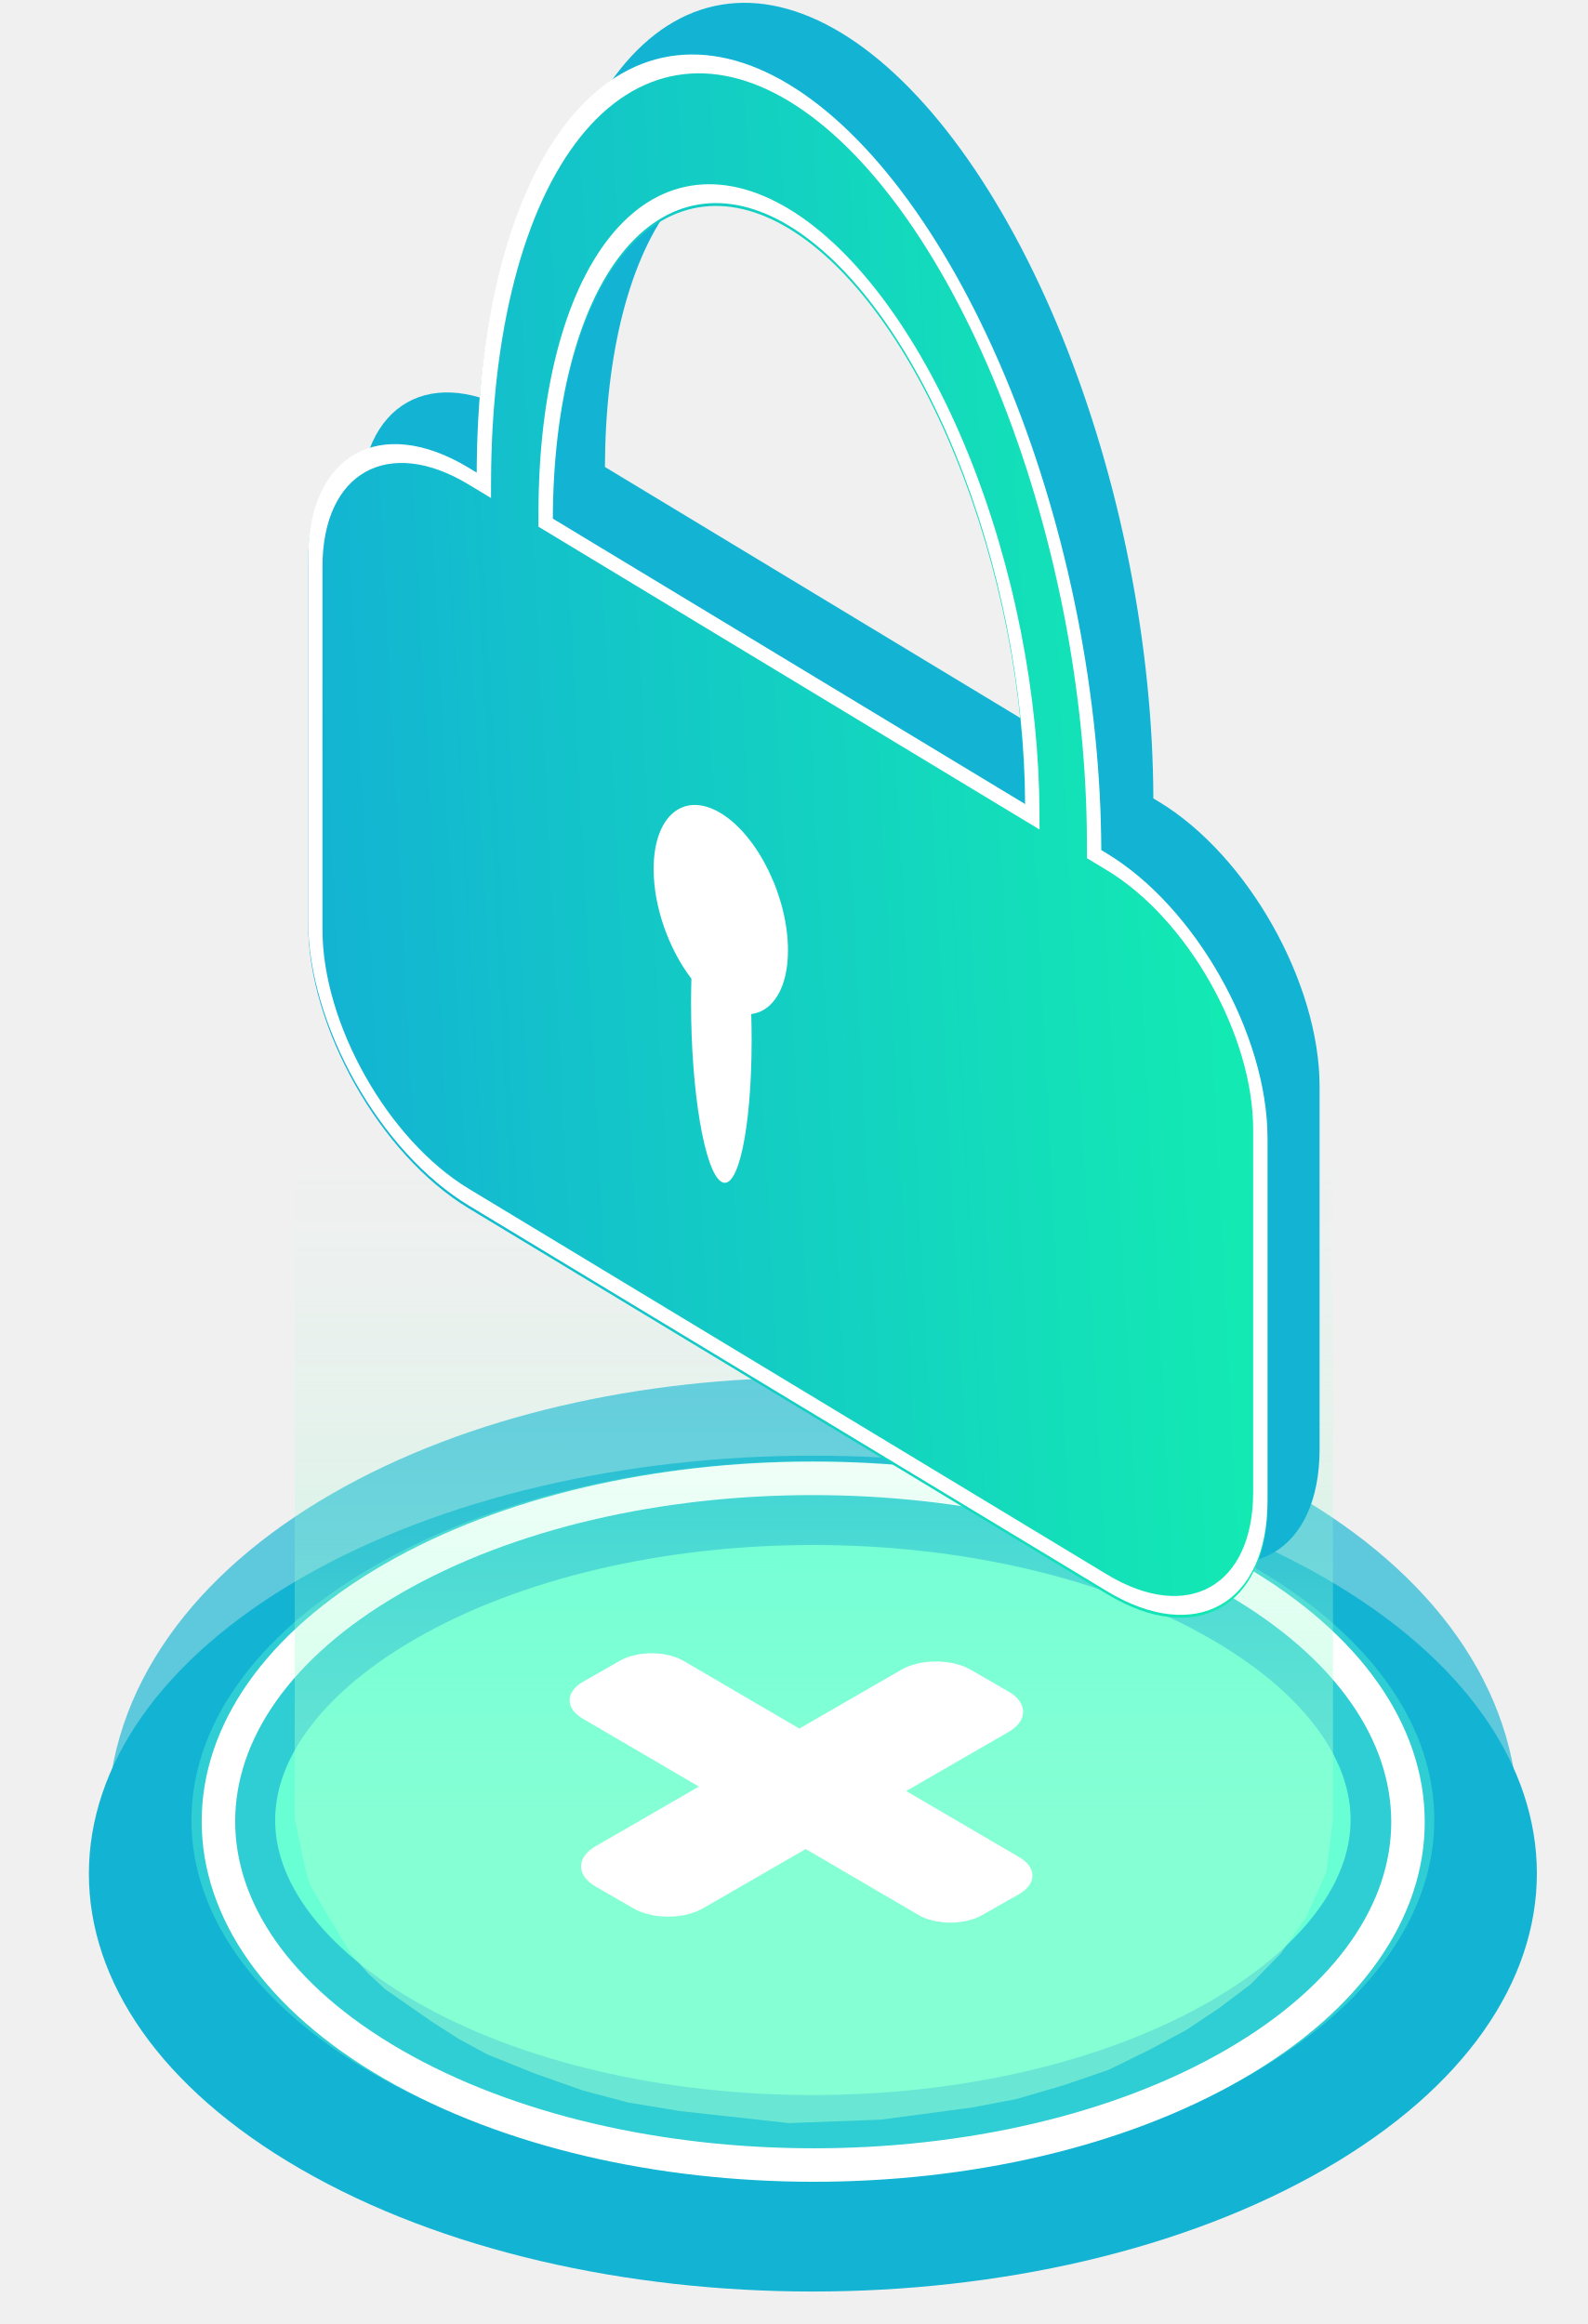
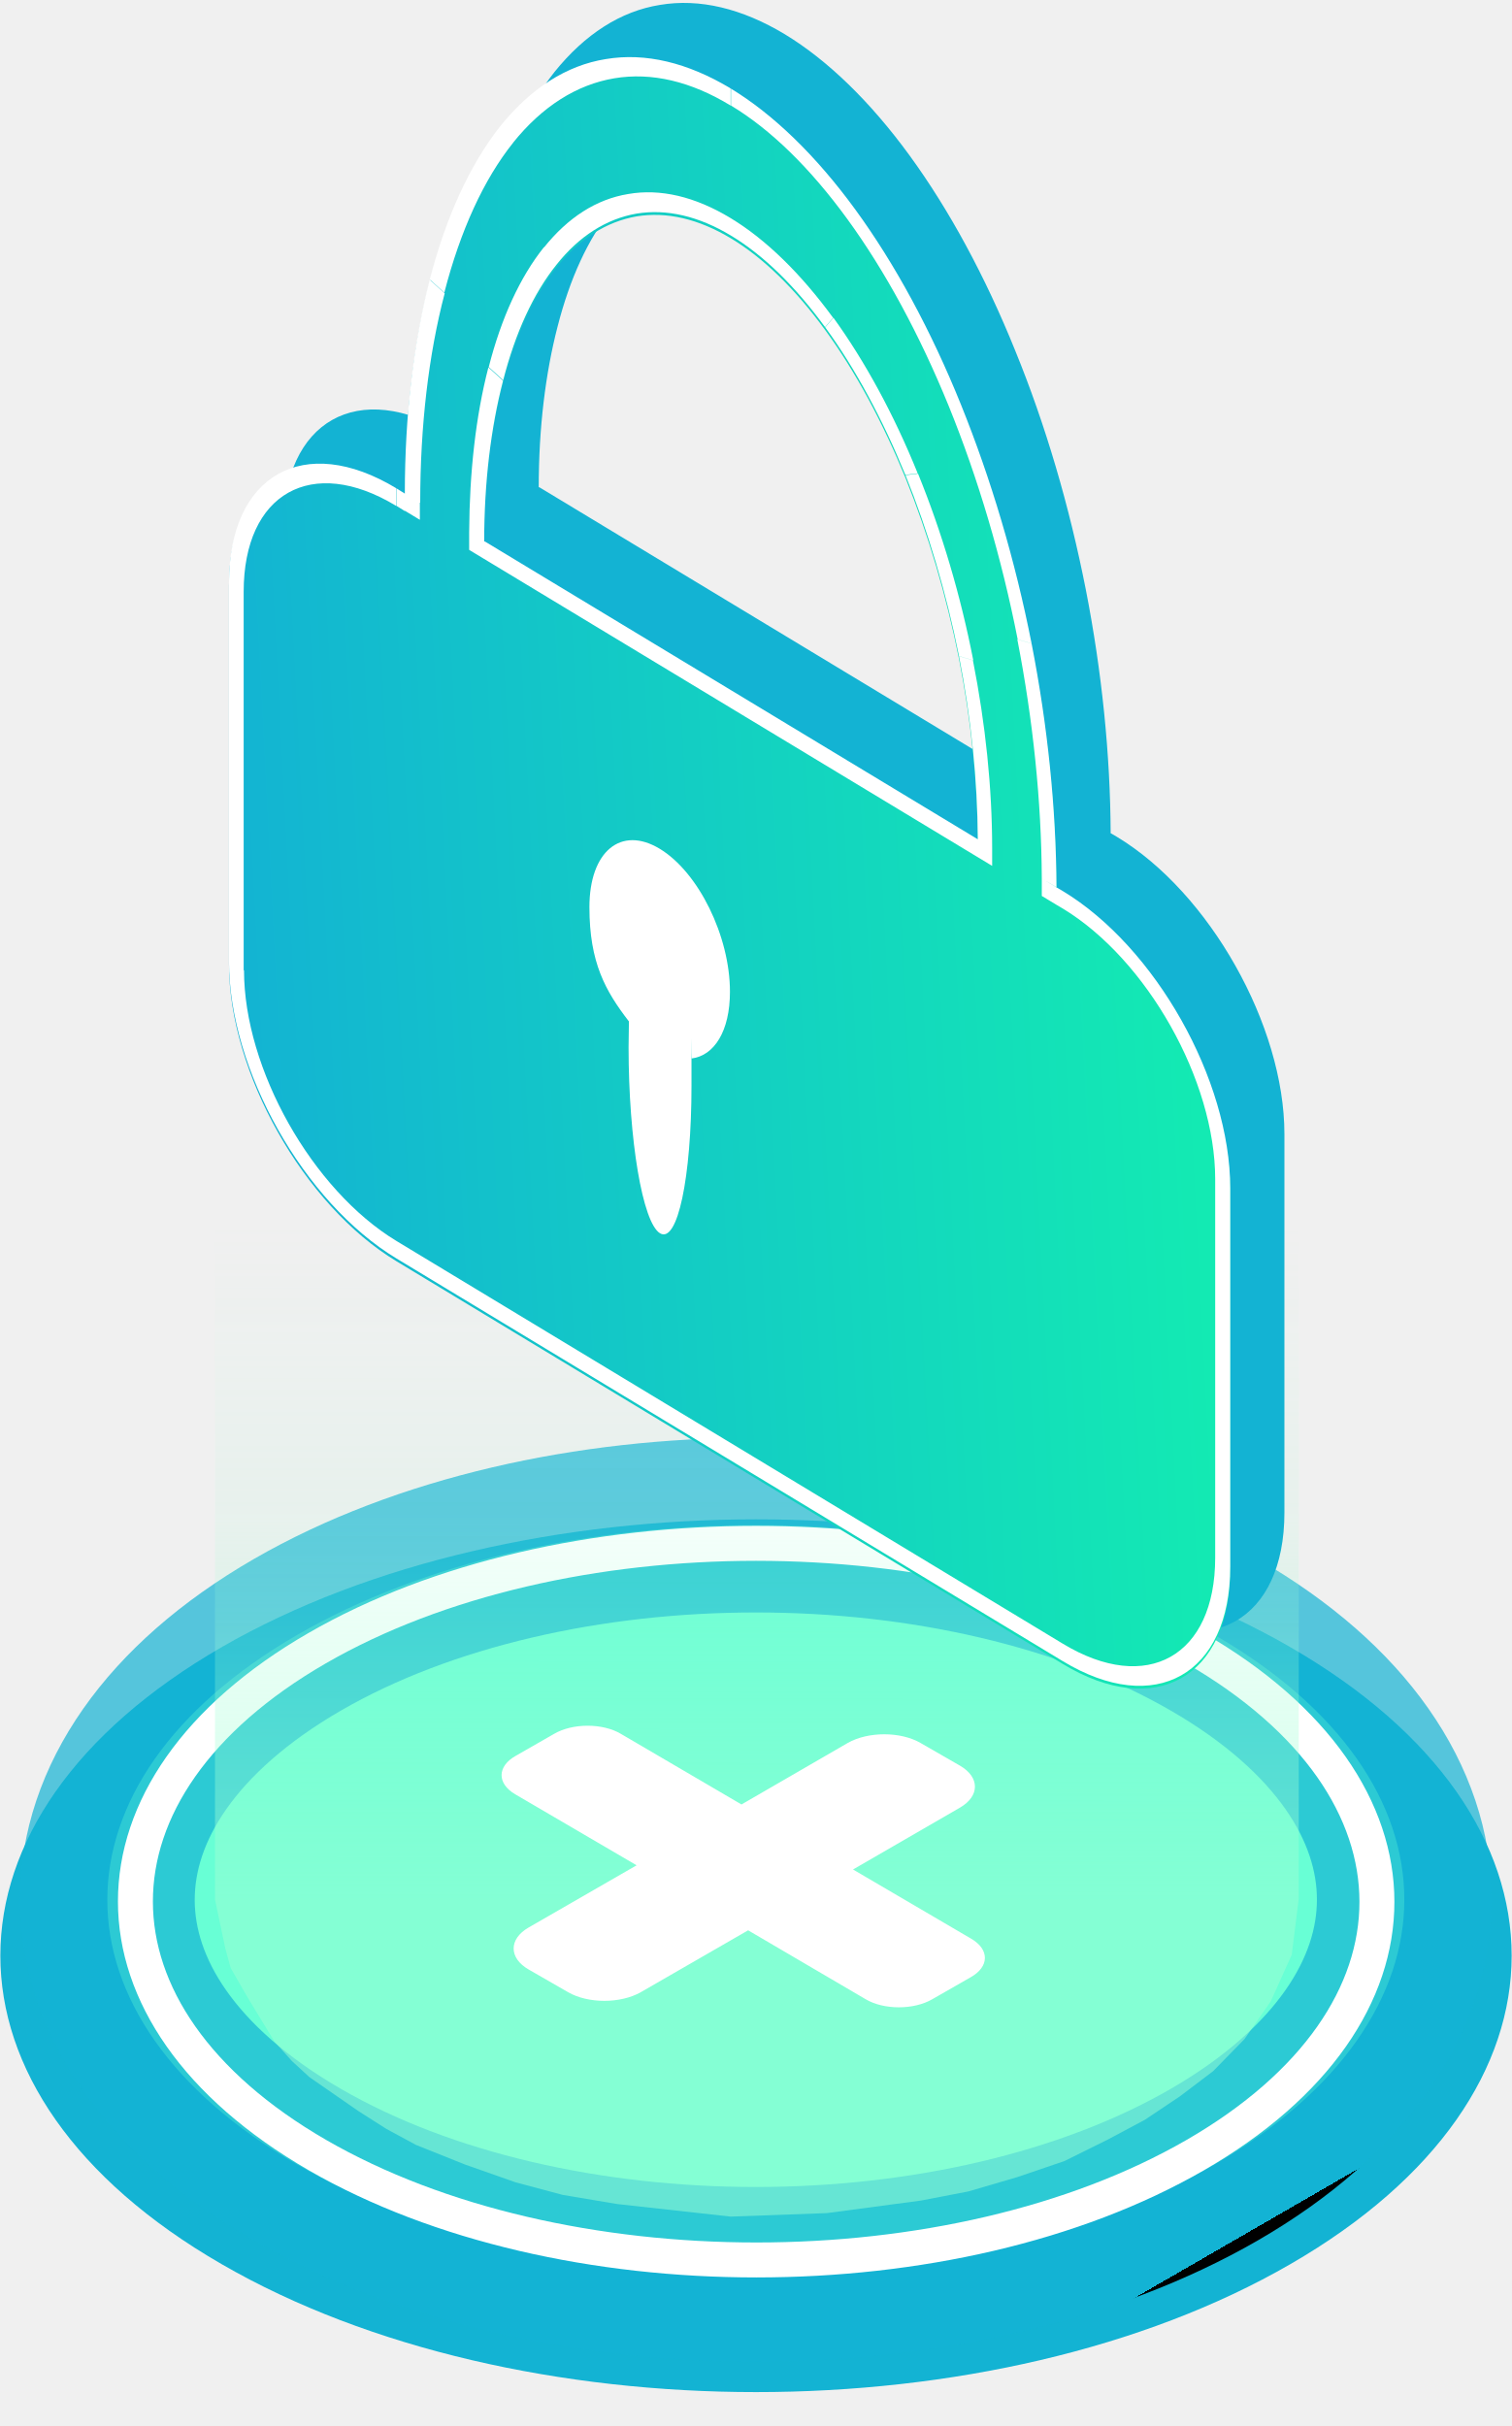
- <svg xmlns="http://www.w3.org/2000/svg" width="474" height="694" viewBox="0 0 474 694" fill="none">
-   <path d="M395.593 471.23C479.994 519.959 479.964 598.981 395.527 647.73C311.091 696.48 174.221 696.497 89.82 647.768C5.42 599.039 5.45 520.018 89.886 471.268C174.323 422.519 311.193 422.502 395.593 471.23Z" fill="#13B3D3" />
-   <path d="M373.943 467.73C446.377 509.55 446.365 577.379 373.877 619.23C301.388 661.081 183.906 661.088 111.471 619.268C39.037 577.448 39.049 509.619 111.537 467.768C184.025 425.917 301.508 425.91 373.943 467.73Z" fill="#68FFD5" stroke="url(#paint0_linear_154_173)" stroke-width="50" />
-   <g style="mix-blend-mode:screen">
-     <path d="M368.324 471.532C437.712 511.592 437.755 576.511 368.438 616.532C299.12 656.552 186.678 656.527 117.291 616.466C47.903 576.405 47.86 511.486 117.177 471.466C186.494 431.446 298.937 431.471 368.324 471.532Z" stroke="white" stroke-width="10" />
+ <svg xmlns="http://www.w3.org/2000/svg" version="1.1" viewBox="0 0 432.3 694">
+   <defs>
+     <style>
+       .cls-1 {
+         mask: url(#mask);
+       }
+ 
+       .cls-2 {
+         fill: url(#linear-gradient-3);
+       }
+ 
+       .cls-2, .cls-3, .cls-4 {
+         fill-rule: evenodd;
+       }
+ 
+       .cls-3 {
+         fill: url(#linear-gradient-4);
+       }
+ 
+       .cls-4, .cls-5 {
+         fill: #fff;
+       }
+ 
+       .cls-6 {
+         fill: url(#linear-gradient-2);
+       }
+ 
+       .cls-7 {
+         fill: #13b3d3;
+       }
+ 
+       .cls-8 {
+         isolation: isolate;
+       }
+ 
+       .cls-9 {
+         fill: none;
+         stroke: #fff;
+         stroke-width: 10px;
+       }
+ 
+       .cls-10 {
+         mix-blend-mode: screen;
+       }
+ 
+       .cls-11 {
+         fill: #68ffd5;
+         stroke: url(#linear-gradient);
+         stroke-width: 50px;
+       }
+     </style>
+     <linearGradient id="linear-gradient" x1="139.8" y1="284.8" x2="292.6" y2="20.2" gradientTransform="translate(0 696) scale(1 -1)" gradientUnits="userSpaceOnUse">
+       <stop offset="1" stop-color="#13b3d3" stop-opacity=".7" />
+       <stop offset="1" stop-color="#000" />
+     </linearGradient>
+     <linearGradient id="linear-gradient-2" x1="216.5" y1="428" x2="216.4" y2="152.9" gradientTransform="translate(0 696) scale(1 -1)" gradientUnits="userSpaceOnUse">
+       <stop offset=".3" stop-color="#9fffd4" stop-opacity="0" />
+       <stop offset=".6" stop-color="#9fffd4" stop-opacity=".1" />
+       <stop offset="1" stop-color="#9fffd4" stop-opacity=".5" />
+     </linearGradient>
+     <linearGradient id="linear-gradient-3" x1="357.5" y1="561.1" x2="154.3" y2="345" gradientTransform="translate(0 696) scale(1 -1)" gradientUnits="userSpaceOnUse">
+       <stop offset="1" stop-color="#13b3d3" />
+       <stop offset="1" stop-color="#000" />
+     </linearGradient>
+     <linearGradient id="linear-gradient-4" x1="354.4" y1="451.1" x2="65.4" y2="436.2" gradientTransform="translate(0 696) scale(1 -1)" gradientUnits="userSpaceOnUse">
+       <stop offset="0" stop-color="#13edb1" />
+       <stop offset="1" stop-color="#13b3d3" />
+     </linearGradient>
+     <mask id="mask" x="61.2" y="10.6" width="295" height="477.2" maskUnits="userSpaceOnUse">
+       <g id="path-7-inside-1_154_173">
+         <path class="cls-4" d="M302.3,253.9l1.7,1c26.5,16,47.9,54,47.9,85v108.3c0,30.9-21.5,43-47.9,27l-190.6-115.2c-26.5-16-47.9-54-47.9-85v-108.3c0-30.9,21.5-43,47.9-27l2.4,1.5c0-22.4,2.5-43.2,7.1-61.1,4.7-18.2,11.6-33.1,20.2-44,8.7-10.8,18.9-17.4,30.2-19.2,11.3-1.9,23.4,1,35.7,8.4,12.2,7.4,24.4,19.2,35.7,34.7,11.3,15.5,21.6,34.5,30.2,55.8s15.5,44.5,20.2,68.4c4.6,23.5,7,47.2,7.1,69.7ZM138.5,154.9c0-16.9,1.9-32.5,5.4-46,3.5-13.7,8.7-25,15.3-33.2,6.5-8.2,14.3-13.1,22.9-14.6,8.6-1.4,17.7.7,27,6.3,9.3,5.6,18.4,14.5,27,26.3,8.6,11.8,16.3,26.1,22.9,42.2,6.5,16.1,11.7,33.7,15.3,51.7,3.5,17.7,5.3,35.6,5.4,52.5l-141-85.2Z" />
+       </g>
+     </mask>
+   </defs>
+   <g class="cls-8">
+     <g id="Layer_1">
+       <path class="cls-7" d="M369.1,471.2c84.4,48.7,84.4,127.8,0,176.5-84.4,48.8-221.3,48.8-305.7,0-84.4-48.7-84.4-127.8,0-176.5,84.4-48.7,221.3-48.8,305.7,0Z" />
+       <path class="cls-11" d="M347.4,467.7c72.4,41.8,72.4,109.6,0,151.5-72.5,41.9-190,41.9-262.4,0-72.4-41.8-72.4-109.6,0-151.5,72.5-41.9,190-41.9,262.4,0Z" />
+       <g class="cls-10">
+         <path class="cls-9" d="M341.8,471.5c69.4,40.1,69.4,105,.1,145-69.3,40-181.8,40-251.1,0-69.4-40.1-69.4-105-.1-145,69.3-40,181.8-40,251.1,0Z" />
+       </g>
+       <path class="cls-6" d="M61.5,268h310v275.2l-2,16-6,13.3-7.5,10.8-9,9.2-9.5,7.2-10,6.7-10.5,5.6-12.5,6.2-13.5,4.6-14,4.1-13.5,2.6-27,3.6-27.5,1-32.5-3.6-15.5-2.6-13.5-3.6-14.5-5.1-14-5.6-8.5-4.6-8-5.1-14-9.7-5-4.6-5-5.6-7.5-12.3-5-8.7-1.5-5.4-3-14.2v-275.2Z" />
+       <path class="cls-2" d="M317.8,238.4l1.7,1c26.5,16,47.9,54,47.9,85v108.3c0,30.9-21.5,43-47.9,27l-190.6-115.2c-26.5-16-47.9-54-47.9-85v-108.3c0-30.9,21.5-43,47.9-27l2.4,1.5c0-22.4,2.5-43.2,7.1-61.1,4.7-18.2,11.6-33.1,20.2-44,8.7-10.8,18.9-17.4,30.2-19.2,11.3-1.9,23.4,1,35.7,8.4,12.2,7.4,24.4,19.2,35.7,34.7,11.3,15.5,21.6,34.5,30.2,55.8,8.7,21.3,15.5,44.5,20.2,68.4,4.6,23.5,7,47.2,7.1,69.7ZM154.1,139.4c0-16.9,1.9-32.5,5.4-46,3.5-13.7,8.7-25,15.3-33.2,6.5-8.2,14.3-13.1,22.9-14.6,8.6-1.4,17.7.7,27,6.3,9.3,5.6,18.4,14.5,27,26.3s16.3,26.1,22.9,42.2c6.5,16.1,11.7,33.7,15.3,51.7,3.5,17.7,5.3,35.6,5.4,52.5l-141-85.2Z" />
+       <path class="cls-3" d="M302.3,254.7l1.7,1c26.5,16,47.9,54,47.9,85v108.3c0,30.9-21.5,43-47.9,27l-190.6-115.2c-26.5-16-47.9-54-47.9-85v-108.3c0-30.9,21.5-43,47.9-27l2.4,1.5c0-22.4,2.5-43.2,7.1-61.1,4.7-18.2,11.6-33.1,20.2-44,8.7-10.8,18.9-17.4,30.2-19.2,11.3-1.9,23.4,1,35.7,8.4,12.2,7.4,24.4,19.2,35.7,34.7,11.3,15.5,21.6,34.5,30.2,55.8,8.7,21.3,15.5,44.6,20.2,68.4,4.6,23.5,7,47.2,7.1,69.7ZM138.5,155.7c0-16.9,1.9-32.5,5.4-46,3.5-13.7,8.7-25,15.3-33.2,6.5-8.2,14.3-13.1,22.9-14.6,8.6-1.4,17.7.7,27,6.3,9.3,5.6,18.4,14.5,27,26.3,8.6,11.8,16.3,26.1,22.9,42.2,6.5,16.1,11.7,33.7,15.3,51.7,3.5,17.7,5.3,35.6,5.4,52.5l-141-85.2Z" />
+       <g class="cls-1">
+         <path class="cls-5" d="M302.3,253.9l-4.3-2.6v5s4.3,2.6,4.3,2.6v-5ZM304,475.2v-5,5ZM113.4,360v5-5ZM115.8,141.1v5l4.3,2.6v-5s-4.3-2.6-4.3-2.6ZM122.9,80l-4.1-3.8h0l4.1,3.8ZM143.1,36.1l-3.6-4.9h0l3.6,4.9ZM173.4,16.8l2.4,5.6h0l-2.4-5.6ZM244.7,60l2.4-2.8h0l-2.4,2.8ZM275,115.8l3.6-.5h0l-3.6.5ZM295.2,184.2l4.1,1.2h0l-4.1-1.2ZM138.5,154.9l-4.3-2.6v5s4.3,2.6,4.3,2.6v-5ZM143.9,108.9l-4.1-3.8h0l4.1,3.8ZM159.2,75.6l3.6,4.9h0l-3.6-4.9ZM182,61.1l2.4,5.6h0l-2.4-5.6ZM236,93.7l-2.4,2.8h0l2.4-2.8ZM258.9,135.9l-3.6.5h0l3.6-.5ZM274.2,187.6l4.1,1.2h0l-4.1-1.2ZM279.5,240.1v5l4.3,2.6v-5s-4.3-2.6-4.3-2.6ZM302.3,258.9l1.7,1v-10l-1.7-1v10ZM304,259.9c24.1,14.6,43.6,49.2,43.6,77.4l8.6,5.2c0-33.7-23.4-75.1-52.2-92.6v10ZM347.6,337.3v108.3l8.6,5.2v-108.3l-8.6-5.2ZM347.6,445.6c0,28.2-19.5,39.2-43.6,24.6v10c28.8,17.4,52.2,4.2,52.2-29.4l-8.6-5.2ZM304,470.2l-190.6-115.2v10l190.6,115.2v-10ZM113.4,355c-24.1-14.6-43.6-49.2-43.6-77.4l-8.6-5.2c0,33.7,23.4,75.1,52.2,92.6v-10ZM69.7,277.6v-108.3l-8.6-5.2v108.3l8.6,5.2ZM69.7,169.3c0-28.2,19.5-39.2,43.6-24.6v-10c-28.8-17.4-52.2-4.2-52.2,29.4l8.6,5.2ZM113.4,144.7l2.4,1.5v-10l-2.4-1.5v10ZM118.8,76.3c-4.7,18.3-7.2,39.5-7.2,62.3l8.6,5.2c0-22,2.4-42.4,7-59.9l-8.3-7.5ZM139.5,31.2c-8.9,11.2-15.9,26.5-20.7,45l8.3,7.5c4.6-17.8,11.3-32.4,19.7-42.9l-7.2-9.7ZM171,11.2c-11.9,2-22.6,8.8-31.5,20l7.2,9.7c8.4-10.5,18.3-16.7,29-18.5l-4.7-11.2ZM209,20.2c-13.2-8-26.1-11-38-9l4.7,11.2c10.7-1.8,22,.9,33.3,7.8v-10ZM247.1,57.2c-11.9-16.4-24.9-29-38-37v10c11.3,6.8,22.6,17.8,33.3,32.5l4.7-5.5ZM278.6,115.3c-8.9-22-19.6-41.7-31.5-58.1l-4.7,5.5c10.7,14.7,20.6,32.9,29,53.5l7.2-.9ZM299.3,185.4c-4.8-24.3-11.8-48.1-20.7-70.1l-7.2.9c8.4,20.7,15.1,43.3,19.7,66.7l8.3,2.5ZM306.5,256.4c0-22.9-2.5-47-7.2-71l-8.3-2.5c4.5,23.1,6.9,46.3,7,68.4l8.6,5.1ZM142.8,157.5c0-16.5,1.8-31.7,5.2-44.9l-8.3-7.5c-3.6,13.9-5.4,29.9-5.5,47.2l8.6,5.2ZM148,112.6c3.4-13.4,8.5-24.3,14.8-32.2l-7.2-9.7c-6.8,8.5-12.2,20.2-15.8,34.3l8.3,7.5ZM162.8,80.5c6.3-7.9,13.7-12.5,21.6-13.8l-4.7-11.2c-9.2,1.5-17.3,6.8-24.1,15.3l7.2,9.7ZM184.4,66.7c7.9-1.3,16.3.7,24.6,5.7v-10c-10.2-6.2-20.2-8.5-29.3-6.9l4.7,11.2ZM209,72.4c8.3,5,16.7,13.1,24.6,24l4.7-5.5c-9.2-12.6-19.2-22.4-29.3-28.5v10ZM233.7,96.4c8,10.9,15.3,24.5,21.6,39.9l7.2-.9c-6.8-16.8-15-31.9-24.1-44.5l-4.7,5.5ZM255.3,136.4c6.3,15.5,11.3,32.5,14.8,50l8.3,2.5c-3.6-18.5-9-36.7-15.8-53.4l-7.2.9ZM270,186.4c3.4,17.2,5.2,34.6,5.2,51.2l8.6,5.1c0-17.3-1.9-35.6-5.5-53.8l-8.3-2.5ZM138.5,159.9l141,85.2v-10l-141-85.2v10Z" />
+       </g>
+       <g class="cls-10">
+         <path class="cls-4" d="M197.8,302.8c6.5-.8,11-7.8,11-19.1,0-15.9-9-34.2-20.1-40.9-11.1-6.7-20.1.8-20.1,16.7s4.6,24,11.3,32.7c0,2.4-.1,4.9-.1,7.4,0,26.4,4,50.2,9,53.2,5,3,9-15.9,9-42.3s0-5.2-.1-7.8Z" />
+       </g>
+       <g class="cls-10">
+         <path class="cls-4" d="M263.3,498.6c-5.7-3.3-15-3.3-20.8,0l-30.4,17.6-34.5-20.2c-5.2-3.1-13.8-3.1-19.1,0l-11,6.3c-5.3,3-5.4,7.9-.1,11l34.7,20.3-30.9,17.8c-5.7,3.3-5.7,8.7,0,12l11.3,6.5c5.7,3.3,15,3.3,20.8,0l30.7-17.7,33.6,19.7c5.2,3.1,13.8,3.1,19.1,0l11-6.3c5.3-3,5.4-7.9.1-11l-33.8-19.8,30.6-17.7c5.7-3.3,5.7-8.7,0-12l-11.3-6.5Z" />
+       </g>
+     </g>
  </g>
-   <path d="M88 267.999H398V543.162L396 559.159L390 572.486L382.5 583.251L373.5 592.478L364 599.655L354 606.318L343.5 611.957L331 618.108L317.5 622.722L303.5 626.823L290 629.386L263 632.974L235.5 633.999L203 630.411L187.5 627.848L174 624.26L159.5 619.133L145.5 613.495L137 608.881L129 603.755L115 594.016L110 589.402L105 583.764L97.5 571.461L92.5 562.747L91 557.354L88 543.162V267.999Z" fill="url(#paint1_linear_154_173)" />
-   <path fill-rule="evenodd" clip-rule="evenodd" d="M344.362 238.423L346.074 239.457C372.542 255.456 393.999 293.498 393.999 324.426V432.712C393.999 463.64 372.542 475.742 346.074 459.743L155.48 344.538C129.012 328.539 107.555 290.497 107.555 259.569V151.283C107.555 120.355 129.012 108.253 155.48 124.252L157.892 125.71C157.952 103.301 160.361 82.545 164.988 64.6C169.673 46.425 176.541 31.489 185.199 20.645C193.857 9.8 204.135 3.259 215.447 1.396C226.759 -0.468 238.883 2.382 251.127 9.783C263.371 17.184 275.495 28.991 286.807 44.53C298.119 60.068 308.397 79.035 317.055 100.346C325.713 121.657 332.58 144.895 337.266 168.734C341.893 192.273 344.302 215.941 344.362 238.423ZM180.615 139.445C180.675 122.577 182.496 106.953 185.981 93.437C189.525 79.692 194.719 68.396 201.266 60.195C207.814 51.993 215.588 47.047 224.143 45.637C232.698 44.227 241.867 46.383 251.127 51.98C260.387 57.577 269.556 66.507 278.111 78.259C286.666 90.01 294.44 104.354 300.987 120.472C307.535 136.589 312.729 154.164 316.273 172.193C319.757 189.921 321.579 207.748 321.639 224.687L180.615 139.445Z" fill="url(#paint2_linear_154_173)" />
-   <path fill-rule="evenodd" clip-rule="evenodd" d="M328.807 254.708L330.519 255.743C356.988 271.742 378.445 309.784 378.445 340.712V448.997C378.445 479.925 356.988 492.028 330.519 476.029L139.925 360.823C113.457 344.824 92 306.783 92 275.855V167.569C92 136.641 113.457 124.539 139.925 140.537L142.337 141.995C142.397 119.587 144.807 98.831 149.433 80.885C154.119 62.711 160.986 47.775 169.644 36.931C178.302 26.086 188.58 19.545 199.892 17.681C211.204 15.818 223.328 18.668 235.572 26.069C247.816 33.469 259.94 45.276 271.252 60.815C282.564 76.354 292.842 95.32 301.5 116.631C310.158 137.943 317.026 161.181 321.711 185.02C326.338 208.558 328.747 232.227 328.807 254.708ZM165.06 155.731C165.12 138.863 166.942 123.239 170.426 109.723C173.97 95.978 179.164 84.682 185.712 76.481C192.26 68.279 200.033 63.332 208.588 61.923C217.143 60.513 226.312 62.669 235.572 68.266C244.832 73.863 254.001 82.792 262.557 94.544C271.112 106.296 278.885 120.64 285.433 136.757C291.98 152.875 297.174 170.449 300.718 188.478C304.203 206.207 306.024 224.033 306.084 240.973L165.06 155.731Z" fill="url(#paint3_linear_154_173)" />
-   <mask id="path-7-inside-1_154_173" fill="white">
-     <path fill-rule="evenodd" clip-rule="evenodd" d="M328.807 253.851L330.519 254.886C356.988 270.885 378.445 308.926 378.445 339.854V448.14C378.445 479.068 356.988 491.17 330.519 475.171L139.925 359.966C113.457 343.967 92 305.925 92 274.997V166.711C92 135.784 113.457 123.681 139.925 139.68L142.337 141.138C142.397 118.729 144.807 97.973 149.433 80.028C154.119 61.853 160.986 46.918 169.644 36.073C178.302 25.229 188.58 18.688 199.892 16.824C211.204 14.96 223.328 17.81 235.572 25.211C247.816 32.612 259.94 44.419 271.252 59.958C282.564 75.497 292.842 94.463 301.5 115.774C310.158 137.085 317.026 160.323 321.711 184.162C326.338 207.701 328.747 231.369 328.807 253.851ZM165.06 154.873C165.12 138.006 166.942 122.382 170.426 108.866C173.97 95.121 179.164 83.825 185.712 75.623C192.26 67.421 200.033 62.475 208.588 61.065C217.143 59.656 226.312 61.811 235.572 67.408C244.832 73.006 254.001 81.935 262.557 93.687C271.112 105.439 278.885 119.783 285.433 135.9C291.98 152.017 297.174 169.592 300.718 187.621C304.203 205.35 306.024 223.176 306.084 240.116L165.06 154.873Z" />
-   </mask>
-   <path d="M328.807 253.851L324.528 251.28L324.542 256.272L328.807 258.851V253.851ZM330.519 475.171L330.519 470.171L330.519 475.171ZM139.925 359.966L139.925 364.966L139.925 359.966ZM142.337 141.138V146.138L146.603 148.716L146.616 143.74L142.337 141.138ZM149.433 80.028L145.292 76.264L145.292 76.264L149.433 80.028ZM169.644 36.073L166.022 31.221L166.022 31.221L169.644 36.073ZM199.892 16.824L202.245 22.422L202.245 22.422L199.892 16.824ZM271.252 59.958L273.605 57.204L273.605 57.204L271.252 59.958ZM301.5 115.774L305.122 115.3L305.122 115.3L301.5 115.774ZM321.711 184.162L325.852 185.404L325.852 185.404L321.711 184.162ZM165.06 154.873L160.781 152.266L160.764 157.276L165.06 159.873L165.06 154.873ZM170.426 108.866L166.286 105.102L166.286 105.102L170.426 108.866ZM185.712 75.623L189.333 80.475L189.333 80.475L185.712 75.623ZM208.588 61.065L210.941 66.664L210.941 66.664L208.588 61.065ZM262.557 93.687L260.204 96.441L260.204 96.441L262.557 93.687ZM285.433 135.9L281.811 136.374L281.811 136.374L285.433 135.9ZM300.718 187.621L304.859 188.863L304.859 188.863L300.718 187.621ZM306.084 240.116L306.084 245.116L310.381 247.713L310.363 242.681L306.084 240.116ZM328.807 258.851L330.519 259.886V249.886L328.807 248.851V258.851ZM330.519 259.886C354.624 274.456 374.166 309.101 374.166 337.268L382.724 342.441C382.724 308.751 359.351 267.313 330.519 249.886V259.886ZM374.166 337.268V445.554L382.724 450.727V342.441L374.166 337.268ZM374.166 445.554C374.166 473.72 354.624 484.742 330.519 470.171V480.171C359.351 497.599 382.724 484.416 382.724 450.727L374.166 445.554ZM330.519 470.171L139.925 354.966L139.925 364.966L330.519 480.171L330.519 470.171ZM139.925 354.966C115.82 340.395 96.279 305.75 96.279 277.584L87.721 272.411C87.721 306.1 111.094 347.538 139.925 364.966V354.966ZM96.279 277.584V169.298L87.721 164.125V272.411L96.279 277.584ZM96.279 169.298C96.279 141.131 115.82 130.11 139.925 144.68V134.68C111.094 117.253 87.721 130.436 87.721 164.125L96.279 169.298ZM139.925 144.68L142.337 146.138V136.138L139.925 134.68V144.68ZM145.292 76.264C140.571 94.578 138.119 115.727 138.058 138.536L146.616 143.74C146.675 121.731 149.042 101.369 153.574 83.792L145.292 76.264ZM166.022 31.221C157.101 42.396 150.073 57.721 145.292 76.264L153.574 83.792C158.164 65.986 164.872 51.439 173.266 40.925L166.022 31.221ZM197.539 11.226C185.625 13.188 174.942 20.049 166.022 31.221L173.266 40.925C181.662 30.408 191.536 24.187 202.245 22.422L197.539 11.226ZM235.572 20.211C222.404 12.252 209.473 9.259 197.539 11.226L202.245 22.422C212.935 20.661 224.252 23.369 235.572 30.211V20.211ZM273.605 57.204C261.672 40.811 248.74 28.171 235.572 20.211V30.211C246.892 37.054 258.209 48.027 268.899 62.712L273.605 57.204ZM305.122 115.3C296.203 93.346 285.519 73.57 273.605 57.204L268.899 62.712C279.609 77.423 289.482 95.58 297.879 116.248L305.122 115.3ZM325.852 185.404C321.071 161.082 314.044 137.261 305.122 115.3L297.879 116.248C306.272 136.909 312.98 159.565 317.571 182.921L325.852 185.404ZM333.086 256.422C333.025 233.539 330.573 209.426 325.852 185.404L317.571 182.921C322.102 205.976 324.469 229.2 324.528 251.28L333.086 256.422ZM169.339 157.48C169.398 141.011 171.177 125.779 174.567 112.629L166.286 105.102C162.707 118.984 160.843 135.001 160.781 152.266L169.339 157.48ZM174.567 112.629C178.016 99.253 183.05 88.346 189.333 80.475L182.09 70.771C175.278 79.303 169.924 90.988 166.286 105.102L174.567 112.629ZM189.333 80.475C195.62 72.601 202.988 67.974 210.941 66.664L206.235 55.467C197.078 56.975 188.899 62.242 182.09 70.771L189.333 80.475ZM210.941 66.664C218.874 65.357 227.236 67.37 235.572 72.408V62.408C225.388 56.253 215.412 53.955 206.235 55.467L210.941 66.664ZM235.572 72.408C243.908 77.447 252.27 85.543 260.204 96.441L264.909 90.933C255.733 78.327 245.756 68.564 235.572 62.408V72.408ZM260.204 96.441C268.156 107.365 275.525 120.9 281.811 136.374L289.054 135.426C282.245 118.665 274.067 103.512 264.909 90.933L260.204 96.441ZM281.811 136.374C288.095 151.841 293.129 168.834 296.577 186.379L304.859 188.863C301.22 170.35 295.866 152.193 289.054 135.426L281.811 136.374ZM296.577 186.379C299.967 203.627 301.747 221.01 301.805 237.55L310.363 242.681C310.302 225.342 308.438 207.072 304.859 188.863L296.577 186.379ZM165.06 159.873L306.084 245.116L306.084 235.116L165.06 149.873L165.06 159.873Z" fill="white" mask="url(#path-7-inside-1_154_173)" />
-   <g style="mix-blend-mode:screen">
-     <path fill-rule="evenodd" clip-rule="evenodd" d="M224.305 302.831C230.814 302.004 235.273 294.983 235.273 283.771C235.273 267.859 226.292 249.532 215.215 242.836C204.137 236.14 195.156 243.611 195.156 259.523C195.156 270.918 199.762 283.552 206.445 292.266C206.373 294.651 206.336 297.118 206.336 299.653C206.336 326.041 210.384 349.879 215.379 352.898C220.373 355.917 224.421 336.972 224.421 310.585C224.421 307.969 224.382 305.379 224.305 302.831Z" fill="white" />
-   </g>
-   <g style="mix-blend-mode:screen">
-     <path fill-rule="evenodd" clip-rule="evenodd" d="M289.867 498.641C284.127 495.327 274.822 495.327 269.082 498.641L238.673 516.198L204.167 496.014C198.94 492.957 190.406 492.922 185.106 495.937L174.088 502.204C168.787 505.218 168.727 510.141 173.954 513.198L208.683 533.513L177.802 551.342C172.062 554.655 172.062 560.028 177.802 563.342L189.112 569.872C194.852 573.185 204.157 573.185 209.897 569.872L240.568 552.164L274.173 571.821C279.4 574.878 287.934 574.912 293.234 571.898L304.252 565.631C309.553 562.616 309.612 557.694 304.386 554.636L270.558 534.849L301.177 517.171C306.917 513.857 306.917 508.484 301.177 505.171L289.867 498.641Z" fill="white" />
-   </g>
-   <defs>
-     <linearGradient id="paint0_linear_154_173" x1="89.886" y1="455.268" x2="242.707" y2="719.961" gradientUnits="userSpaceOnUse">
-       <stop offset="1" stop-color="#13B3D3" stop-opacity="0.66" />
-     </linearGradient>
-     <linearGradient id="paint1_linear_154_173" x1="243.113" y1="267.999" x2="243.041" y2="543.162" gradientUnits="userSpaceOnUse">
-       <stop offset="0.276" stop-color="#9FFFD4" stop-opacity="0" />
-       <stop offset="0.573" stop-color="#9FFFD4" stop-opacity="0.129" />
-       <stop offset="1" stop-color="#9FFFD4" stop-opacity="0.53" />
-     </linearGradient>
-     <linearGradient id="paint2_linear_154_173" x1="294.173" y1="50.373" x2="91.001" y2="266.51" gradientUnits="userSpaceOnUse">
-       <stop offset="1" stop-color="#13B3D3" />
-     </linearGradient>
-     <linearGradient id="paint3_linear_154_173" x1="375.812" y1="146.404" x2="86.812" y2="161.363" gradientUnits="userSpaceOnUse">
-       <stop stop-color="#13EDB1" />
-       <stop offset="1" stop-color="#13B3D3" />
-     </linearGradient>
-   </defs>
</svg>
